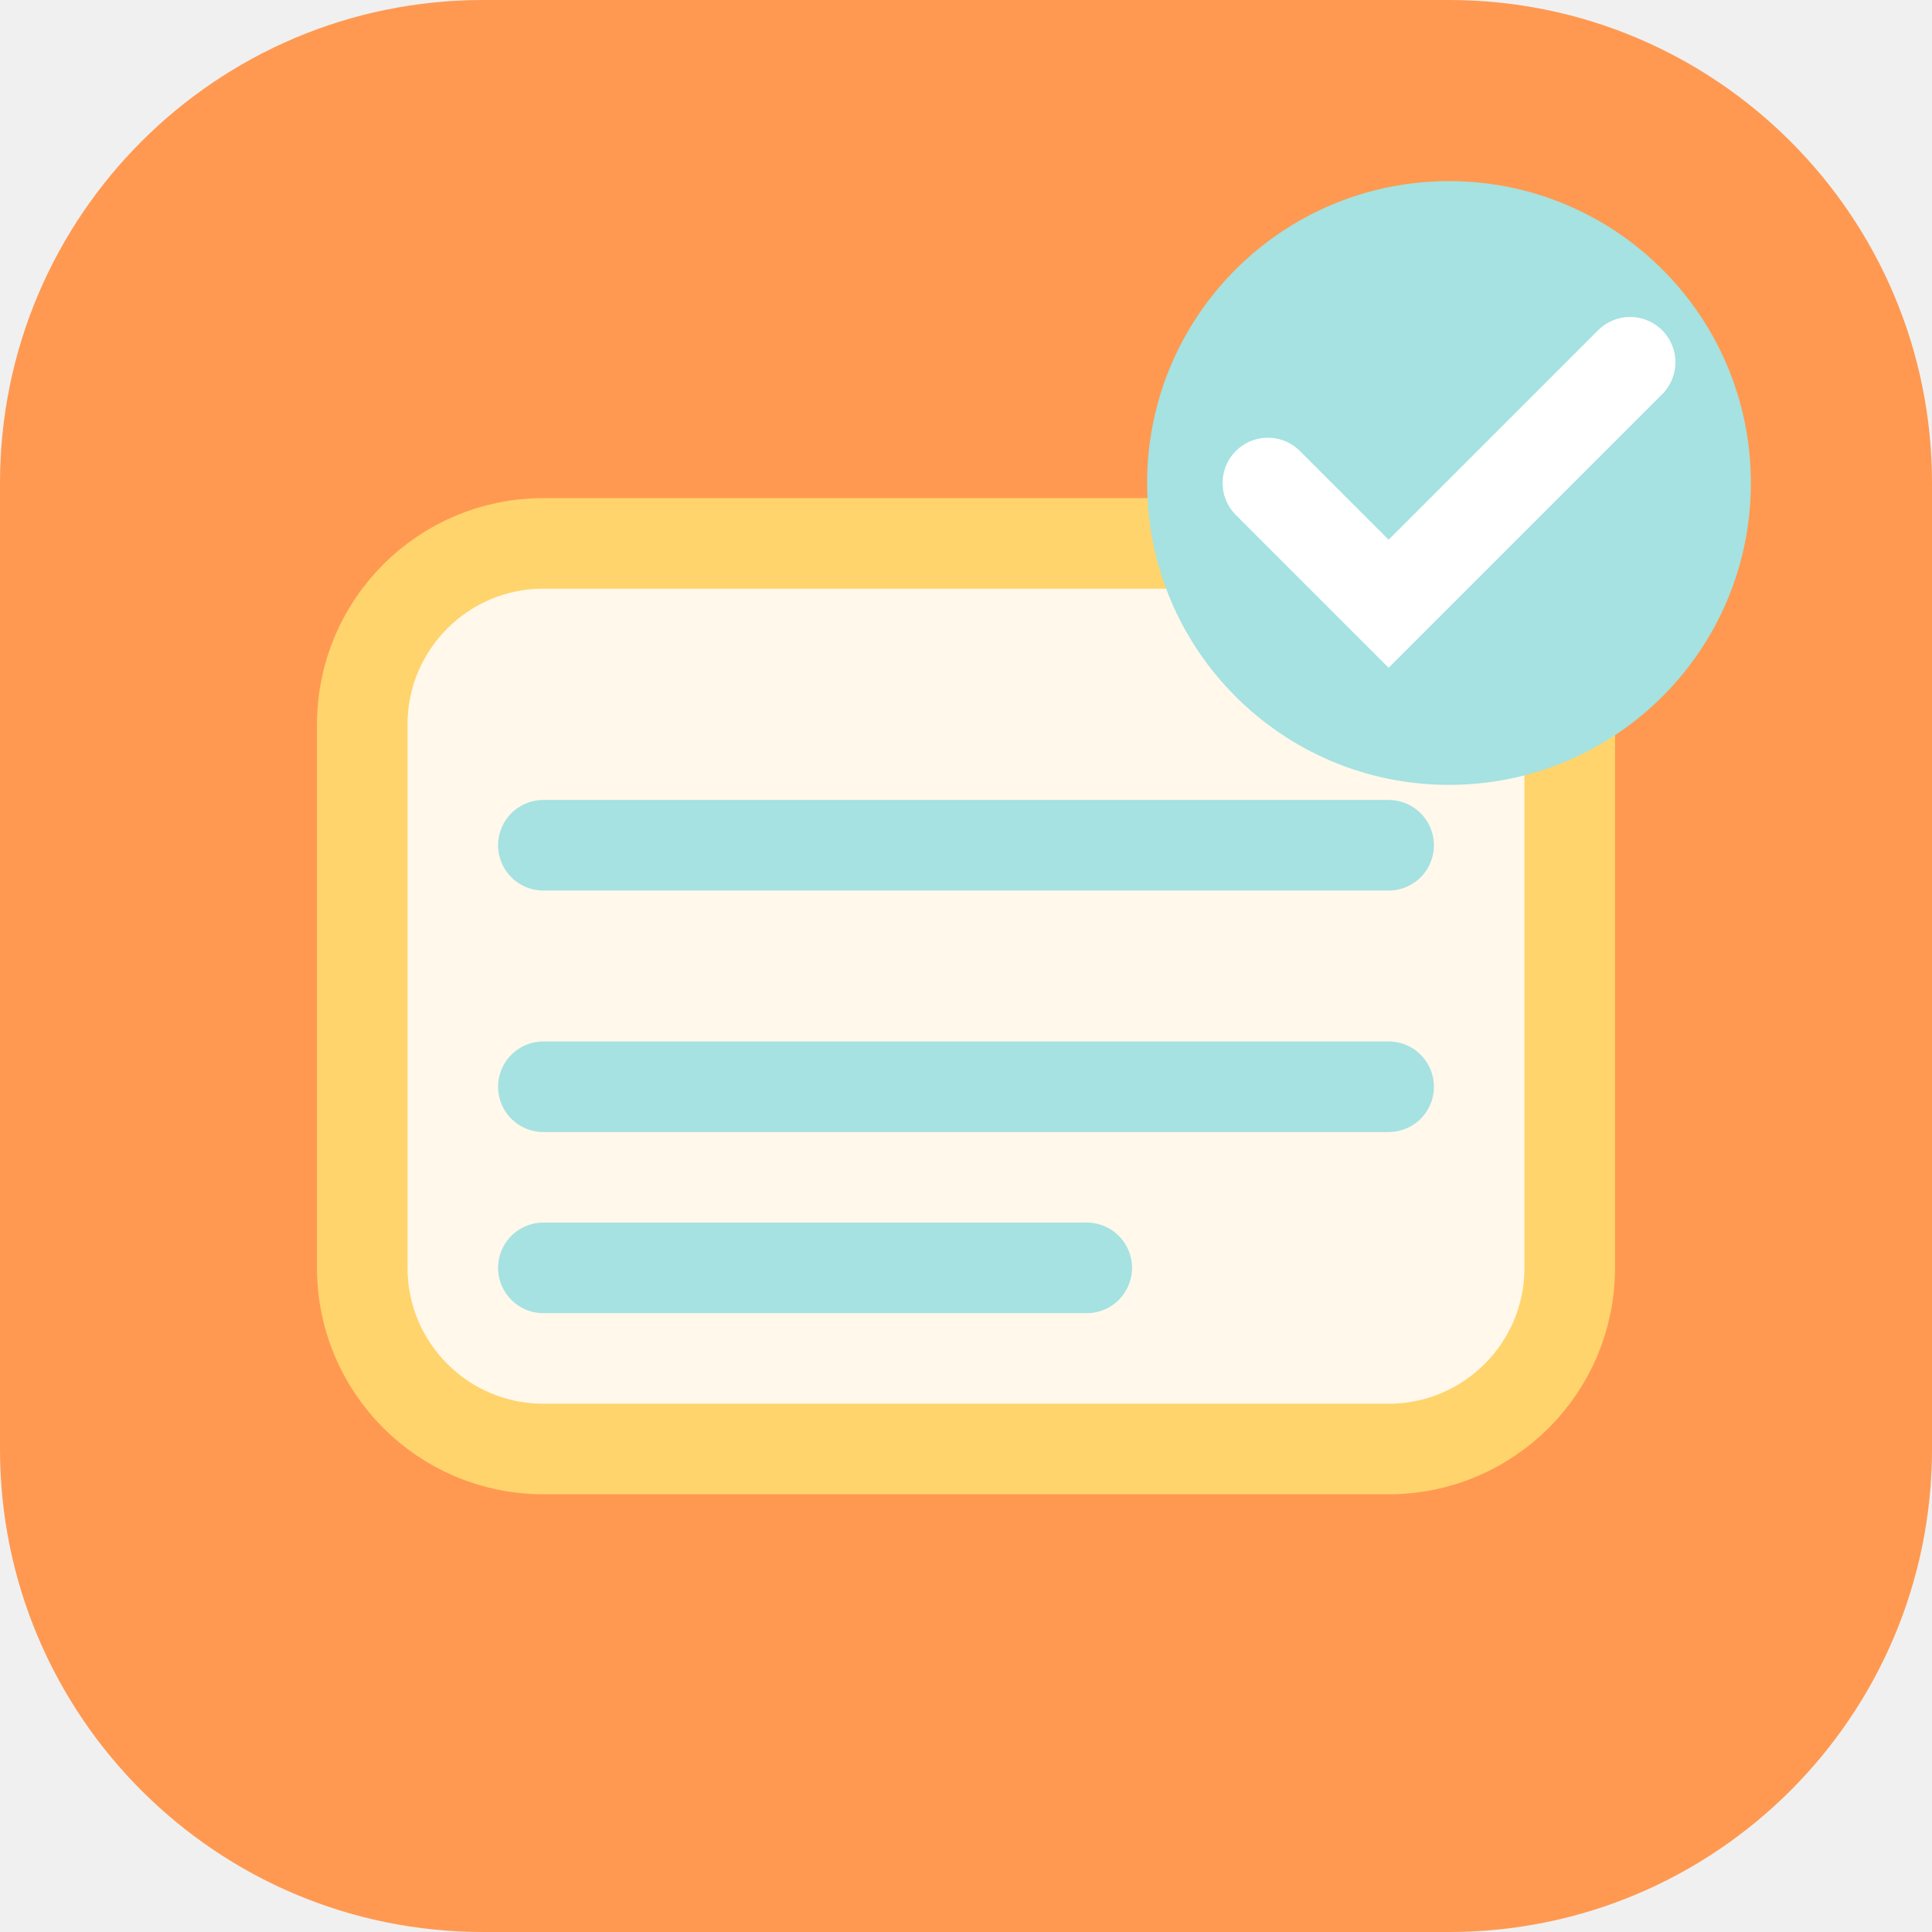
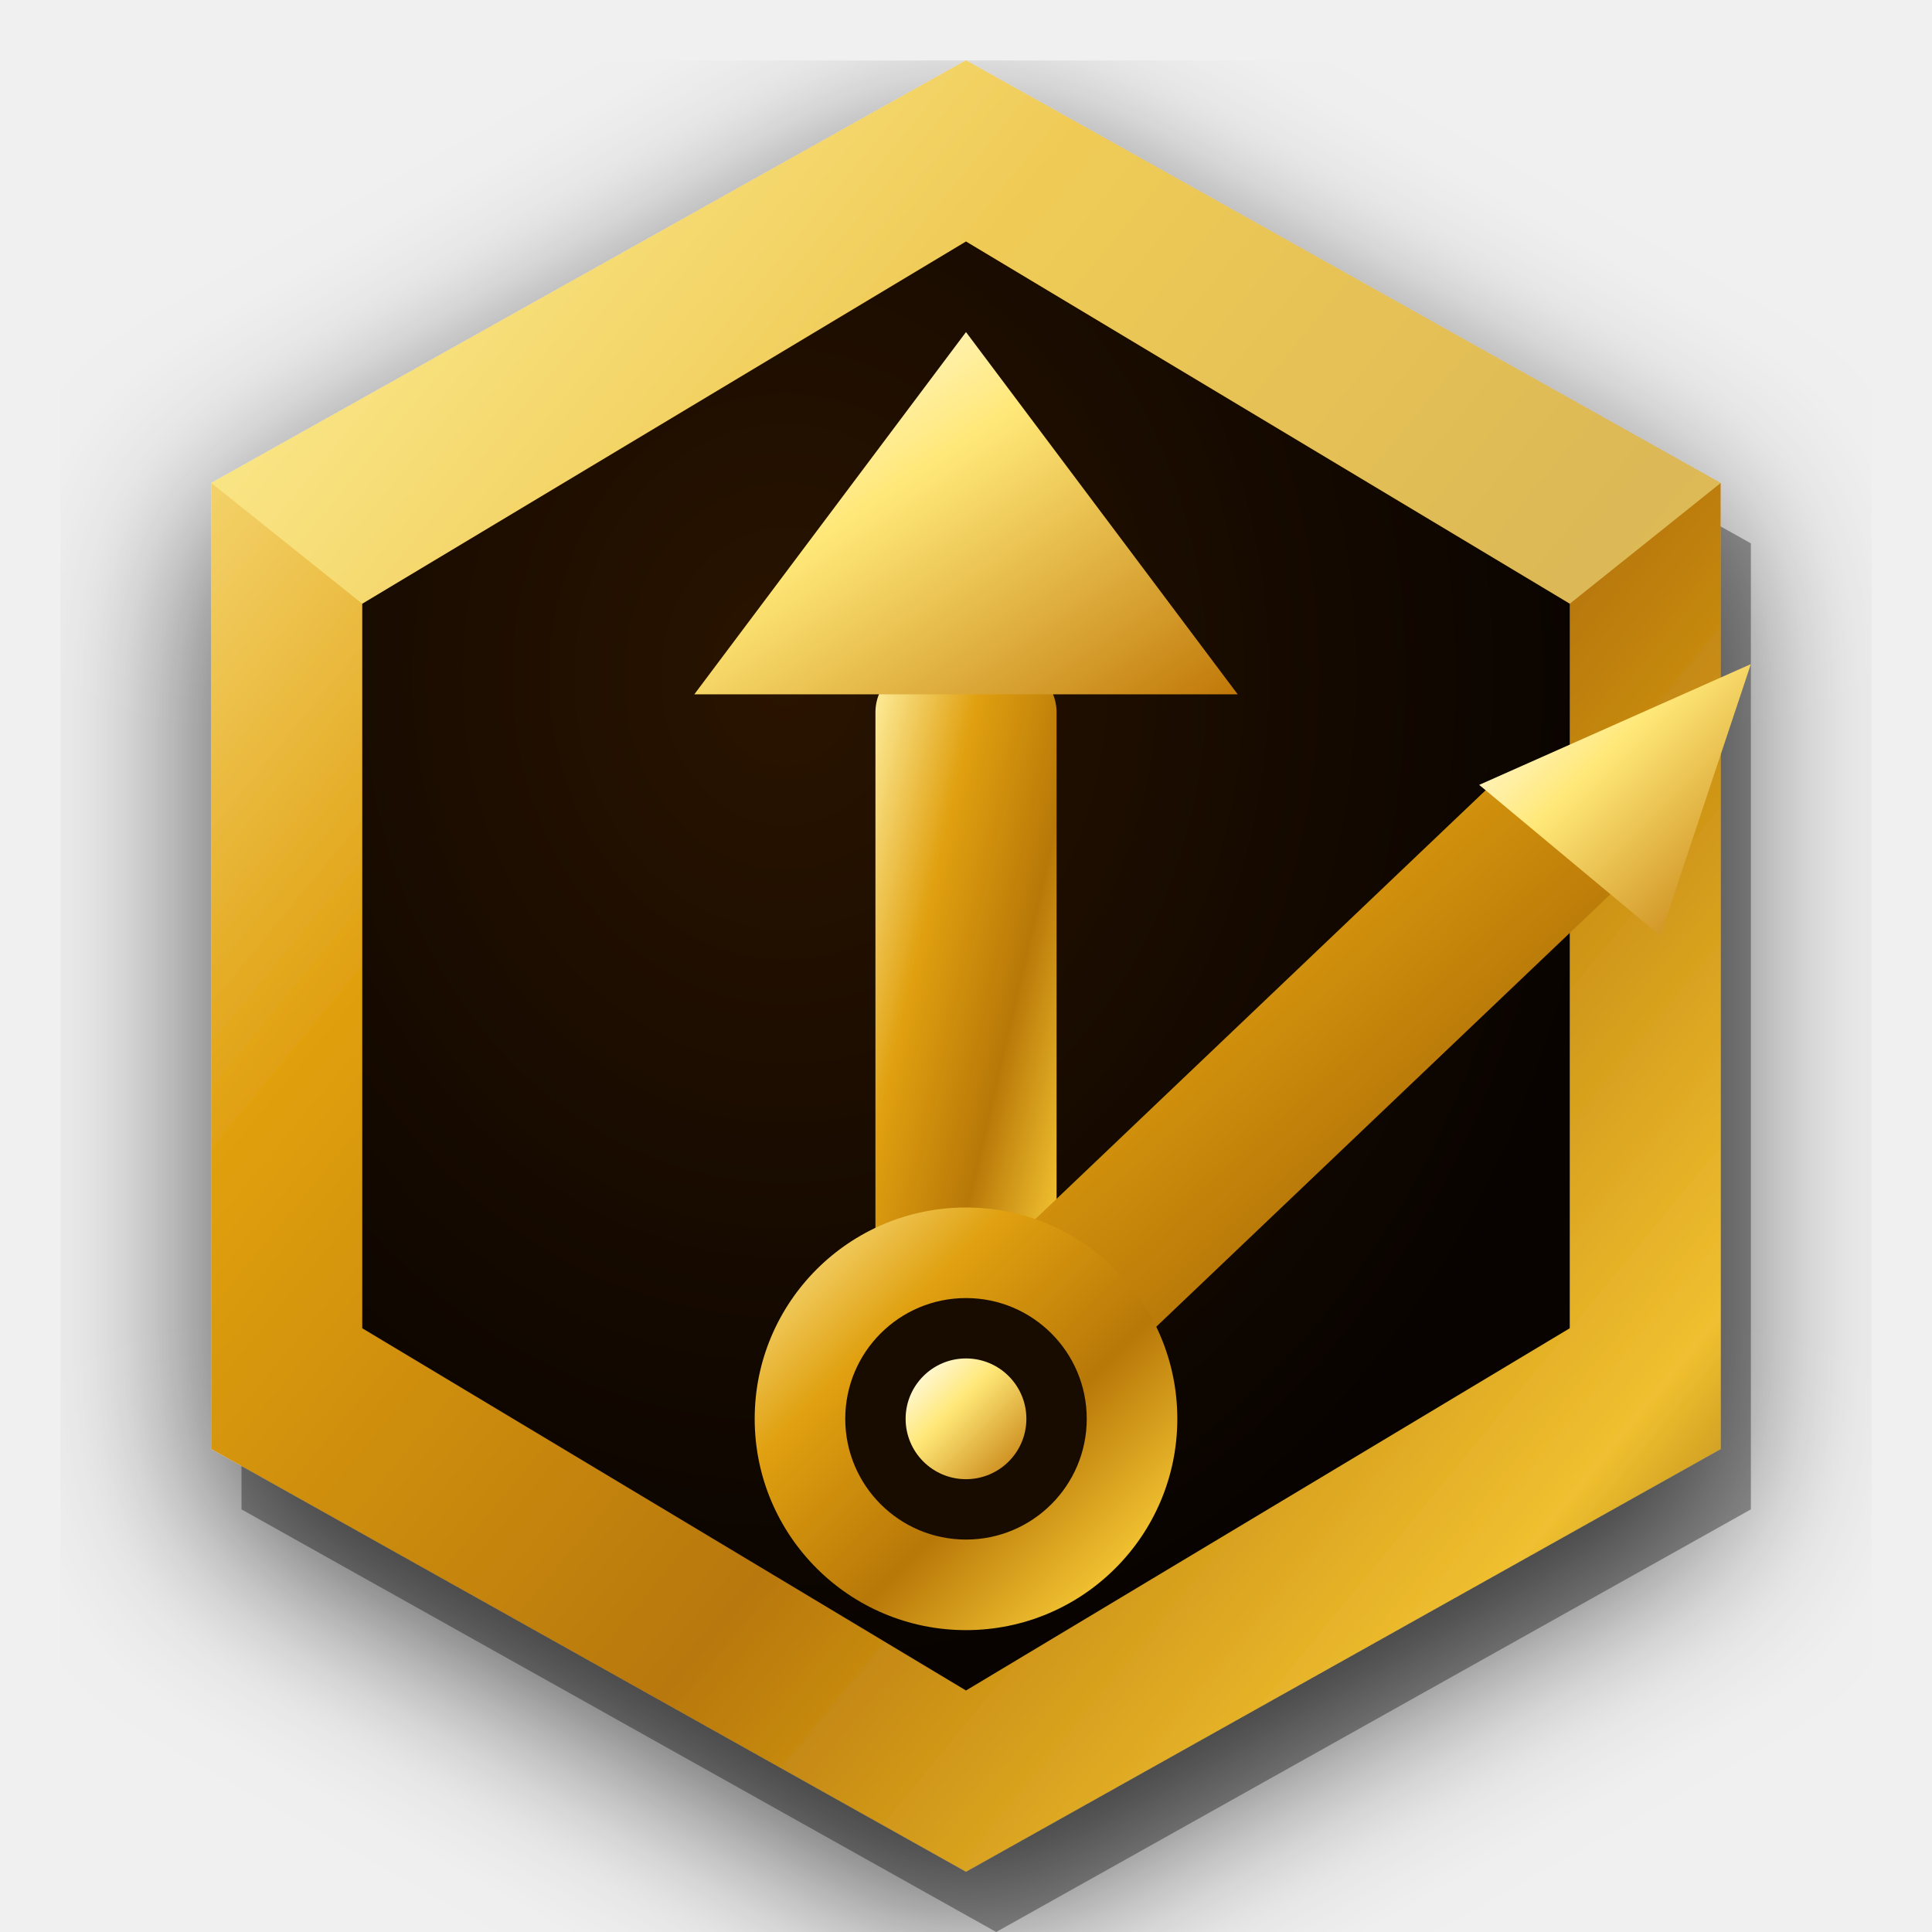
<svg xmlns="http://www.w3.org/2000/svg" viewBox="0 0 32 32">
-   <rect width="32" height="32" rx="8" fill="#FF9951" />
-   <rect x="6" y="9" width="20" height="15" rx="3" fill="#FFF8EB" stroke="#FFD46C" stroke-width="1.5" />
-   <path d="M9 14h14M9 18h14M9 21h9" stroke="#A5E2E1" stroke-width="1.5" stroke-linecap="round" />
-   <circle cx="24" cy="8" r="5" fill="#A5E2E1" />
-   <path d="M21 8l2 2 4-4" fill="none" stroke="#fff" stroke-width="1.5" stroke-linecap="round" />
+   <defs>
+     <linearGradient id="g" x1="0%" y1="0%" x2="100%" y2="100%">
+       <stop offset="0%" stop-color="#FFF0A0" />
+       <stop offset="30%" stop-color="#E0A010" />
+       <stop offset="60%" stop-color="#B87808" />
+       <stop offset="85%" stop-color="#F0C030" />
+       <stop offset="100%" stop-color="#7A4800" />
+     </linearGradient>
+     <linearGradient id="ga" x1="0%" y1="0%" x2="100%" y2="100%">
+       <stop offset="0%" stop-color="#FFFFFF" />
+       <stop offset="40%" stop-color="#FFE878" />
+       <stop offset="100%" stop-color="#C07808" />
+     </linearGradient>
+     <radialGradient id="gbg" cx="35%" cy="30%" r="70%">
+       <stop offset="0%" stop-color="#2A1400" />
+       <stop offset="100%" stop-color="#080300" />
+     </radialGradient>
+     <filter id="fs">
+       <feDropShadow dx="0" dy="1" stdDeviation="1.5" flood-color="#000" flood-opacity="0.7" />
+     </filter>
+   </defs>
+   <polygon points="16,1 28.5,8 28.5,24 16,31 3.5,24 3.5,8" fill="#000" opacity="0.35" transform="translate(0.5,1)" />
+   <polygon points="16,1 28.5,8 28.5,24 16,31 3.5,24 3.5,8" fill="url(#g)" filter="url(#fs)" />
+   <polygon points="16,1 28.5,8 26,10 16,4 6,10 3.5,8" fill="#FFF8A0" opacity="0.5" />
+   <polygon points="16,4 26,10 26,22 16,28 6,22 6,10" fill="url(#gbg)" />
+   <rect x="14.5" y="11" width="3" height="13" rx="0.8" fill="url(#g)" />
+   <polygon points="16,5.5 20.5,11.5 11.5,11.5" fill="url(#ga)" />
+   <polygon points="14.2,23 16.5,24.5 27,14.5 24.7,13" fill="url(#g)" />
+   <polygon points="24.5,13 29,11 27.5,15.5" fill="url(#ga)" />
+   <circle cx="16" cy="23.5" r="3.5" fill="url(#g)" />
+   <circle cx="16" cy="23.5" r="2" fill="#180C00" />
+   <circle cx="16" cy="23.5" r="1" fill="url(#ga)" />
</svg>
